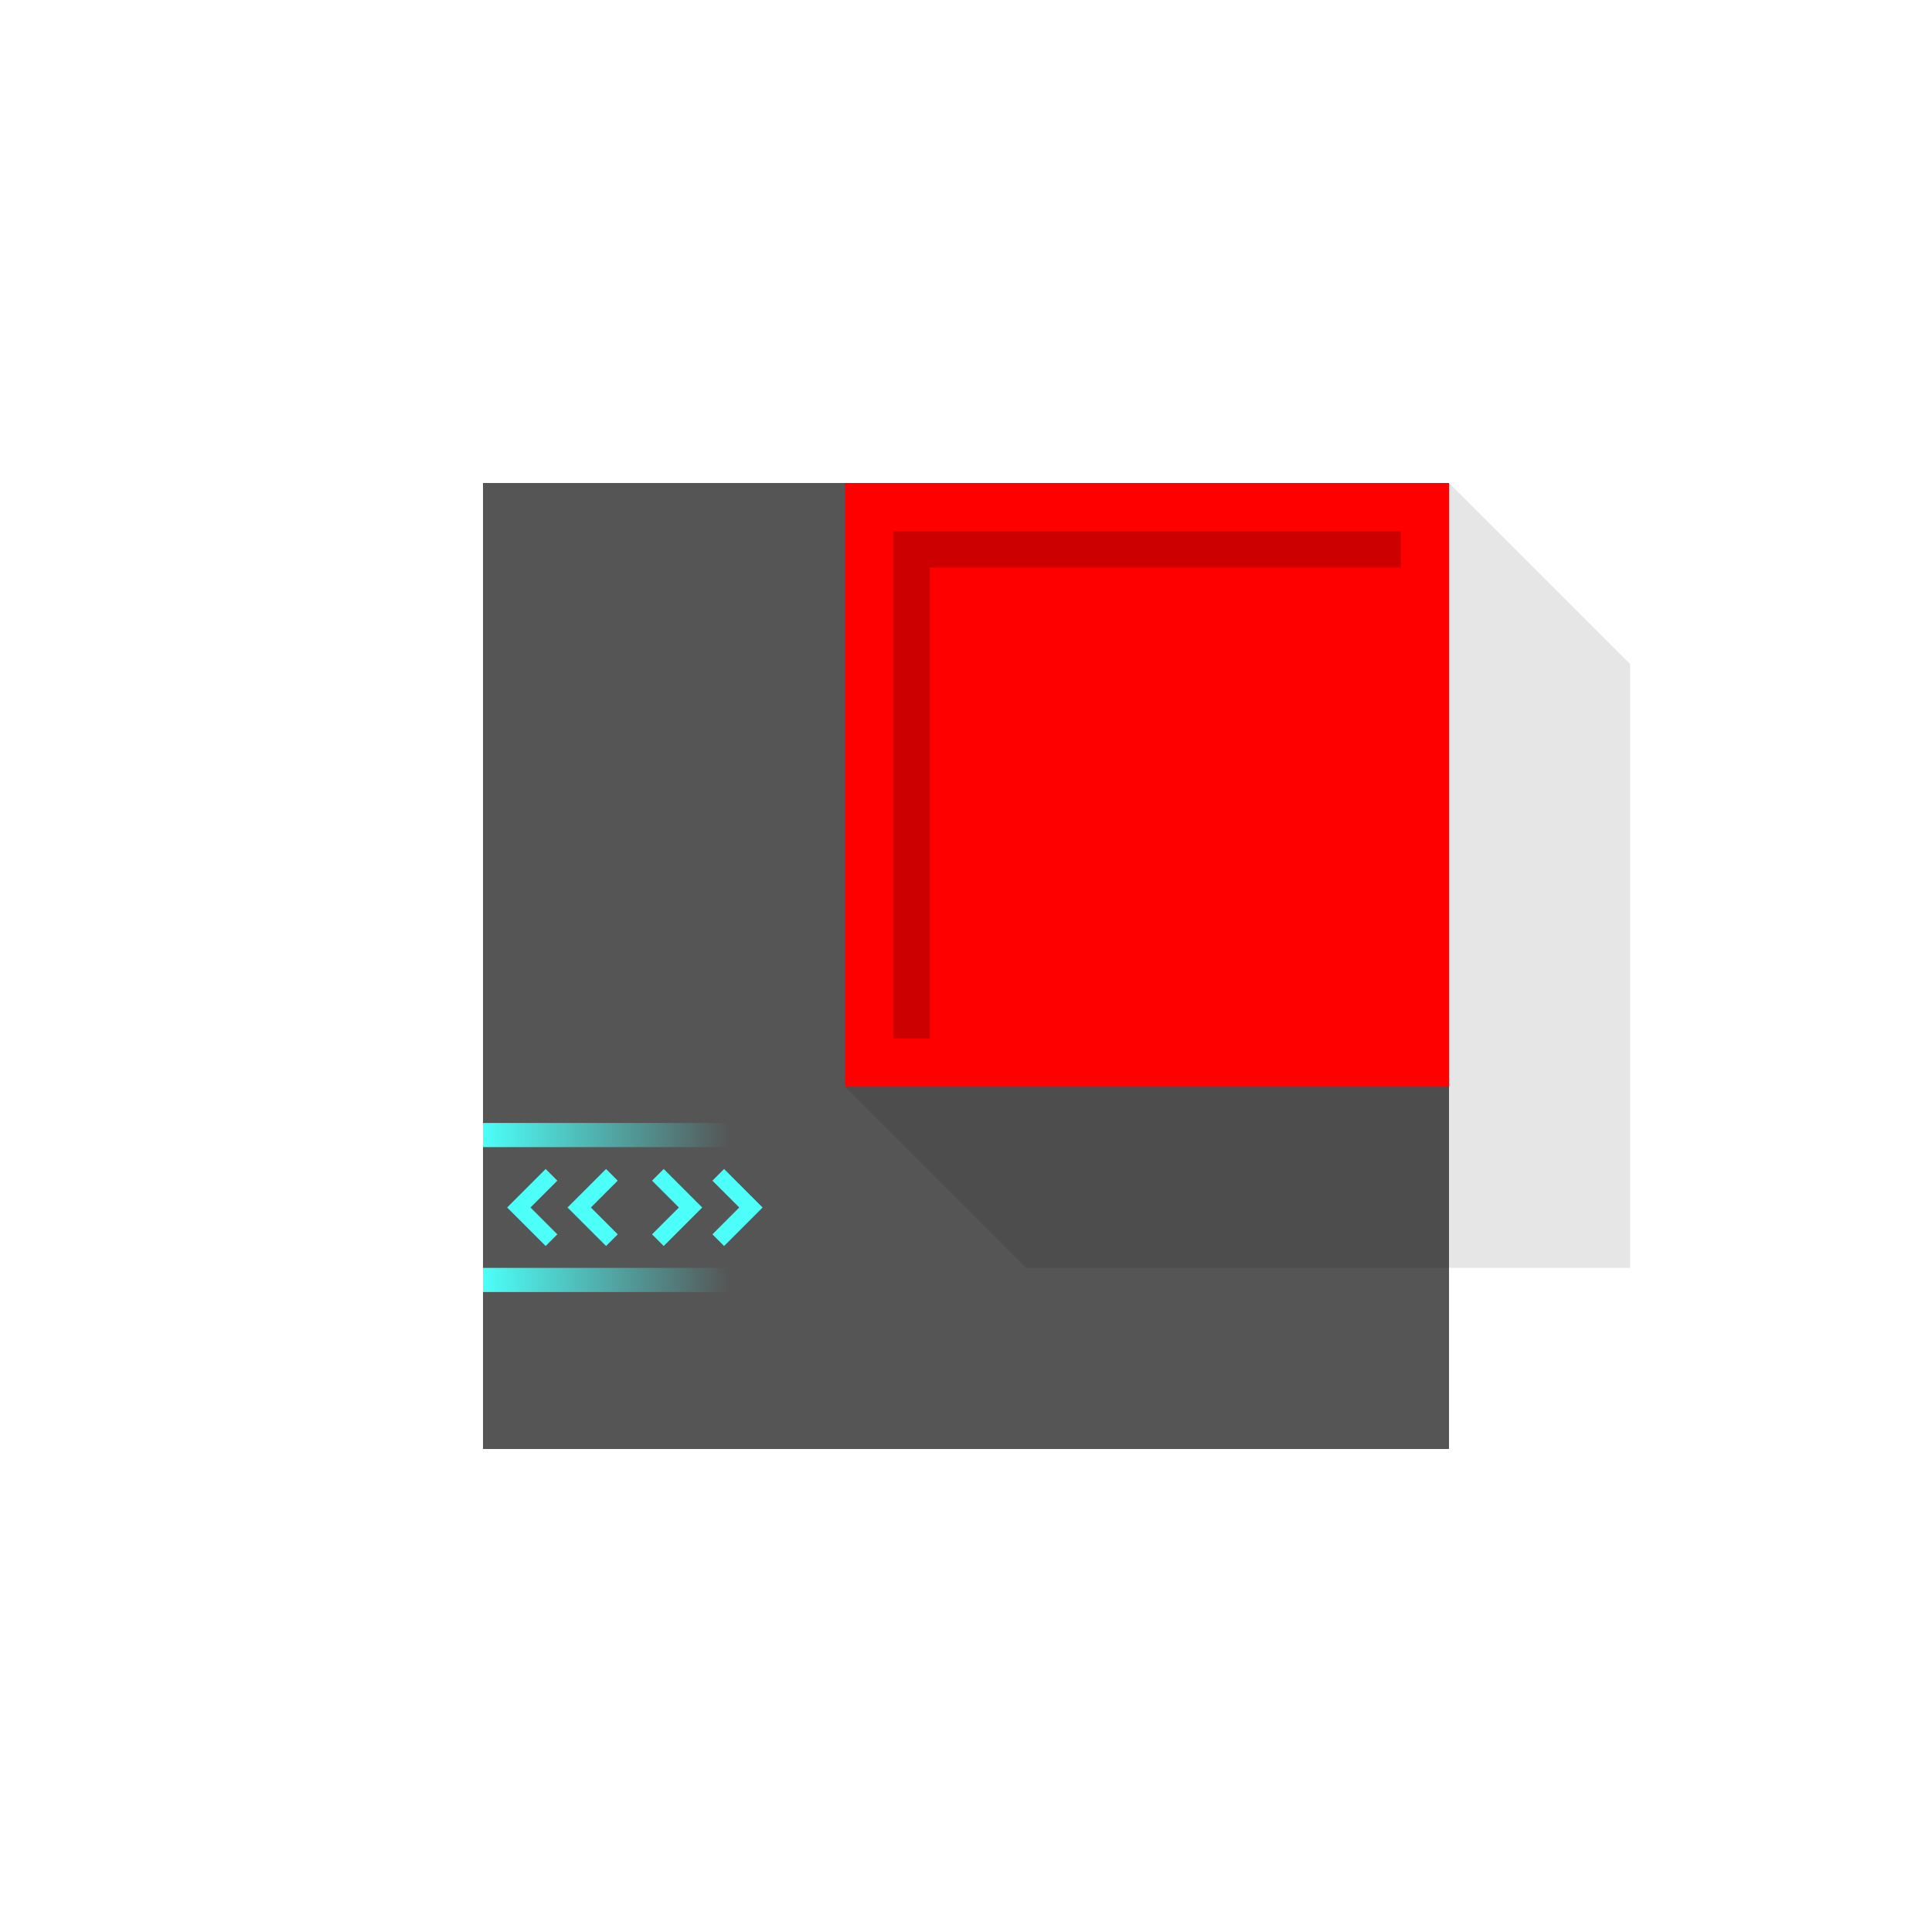
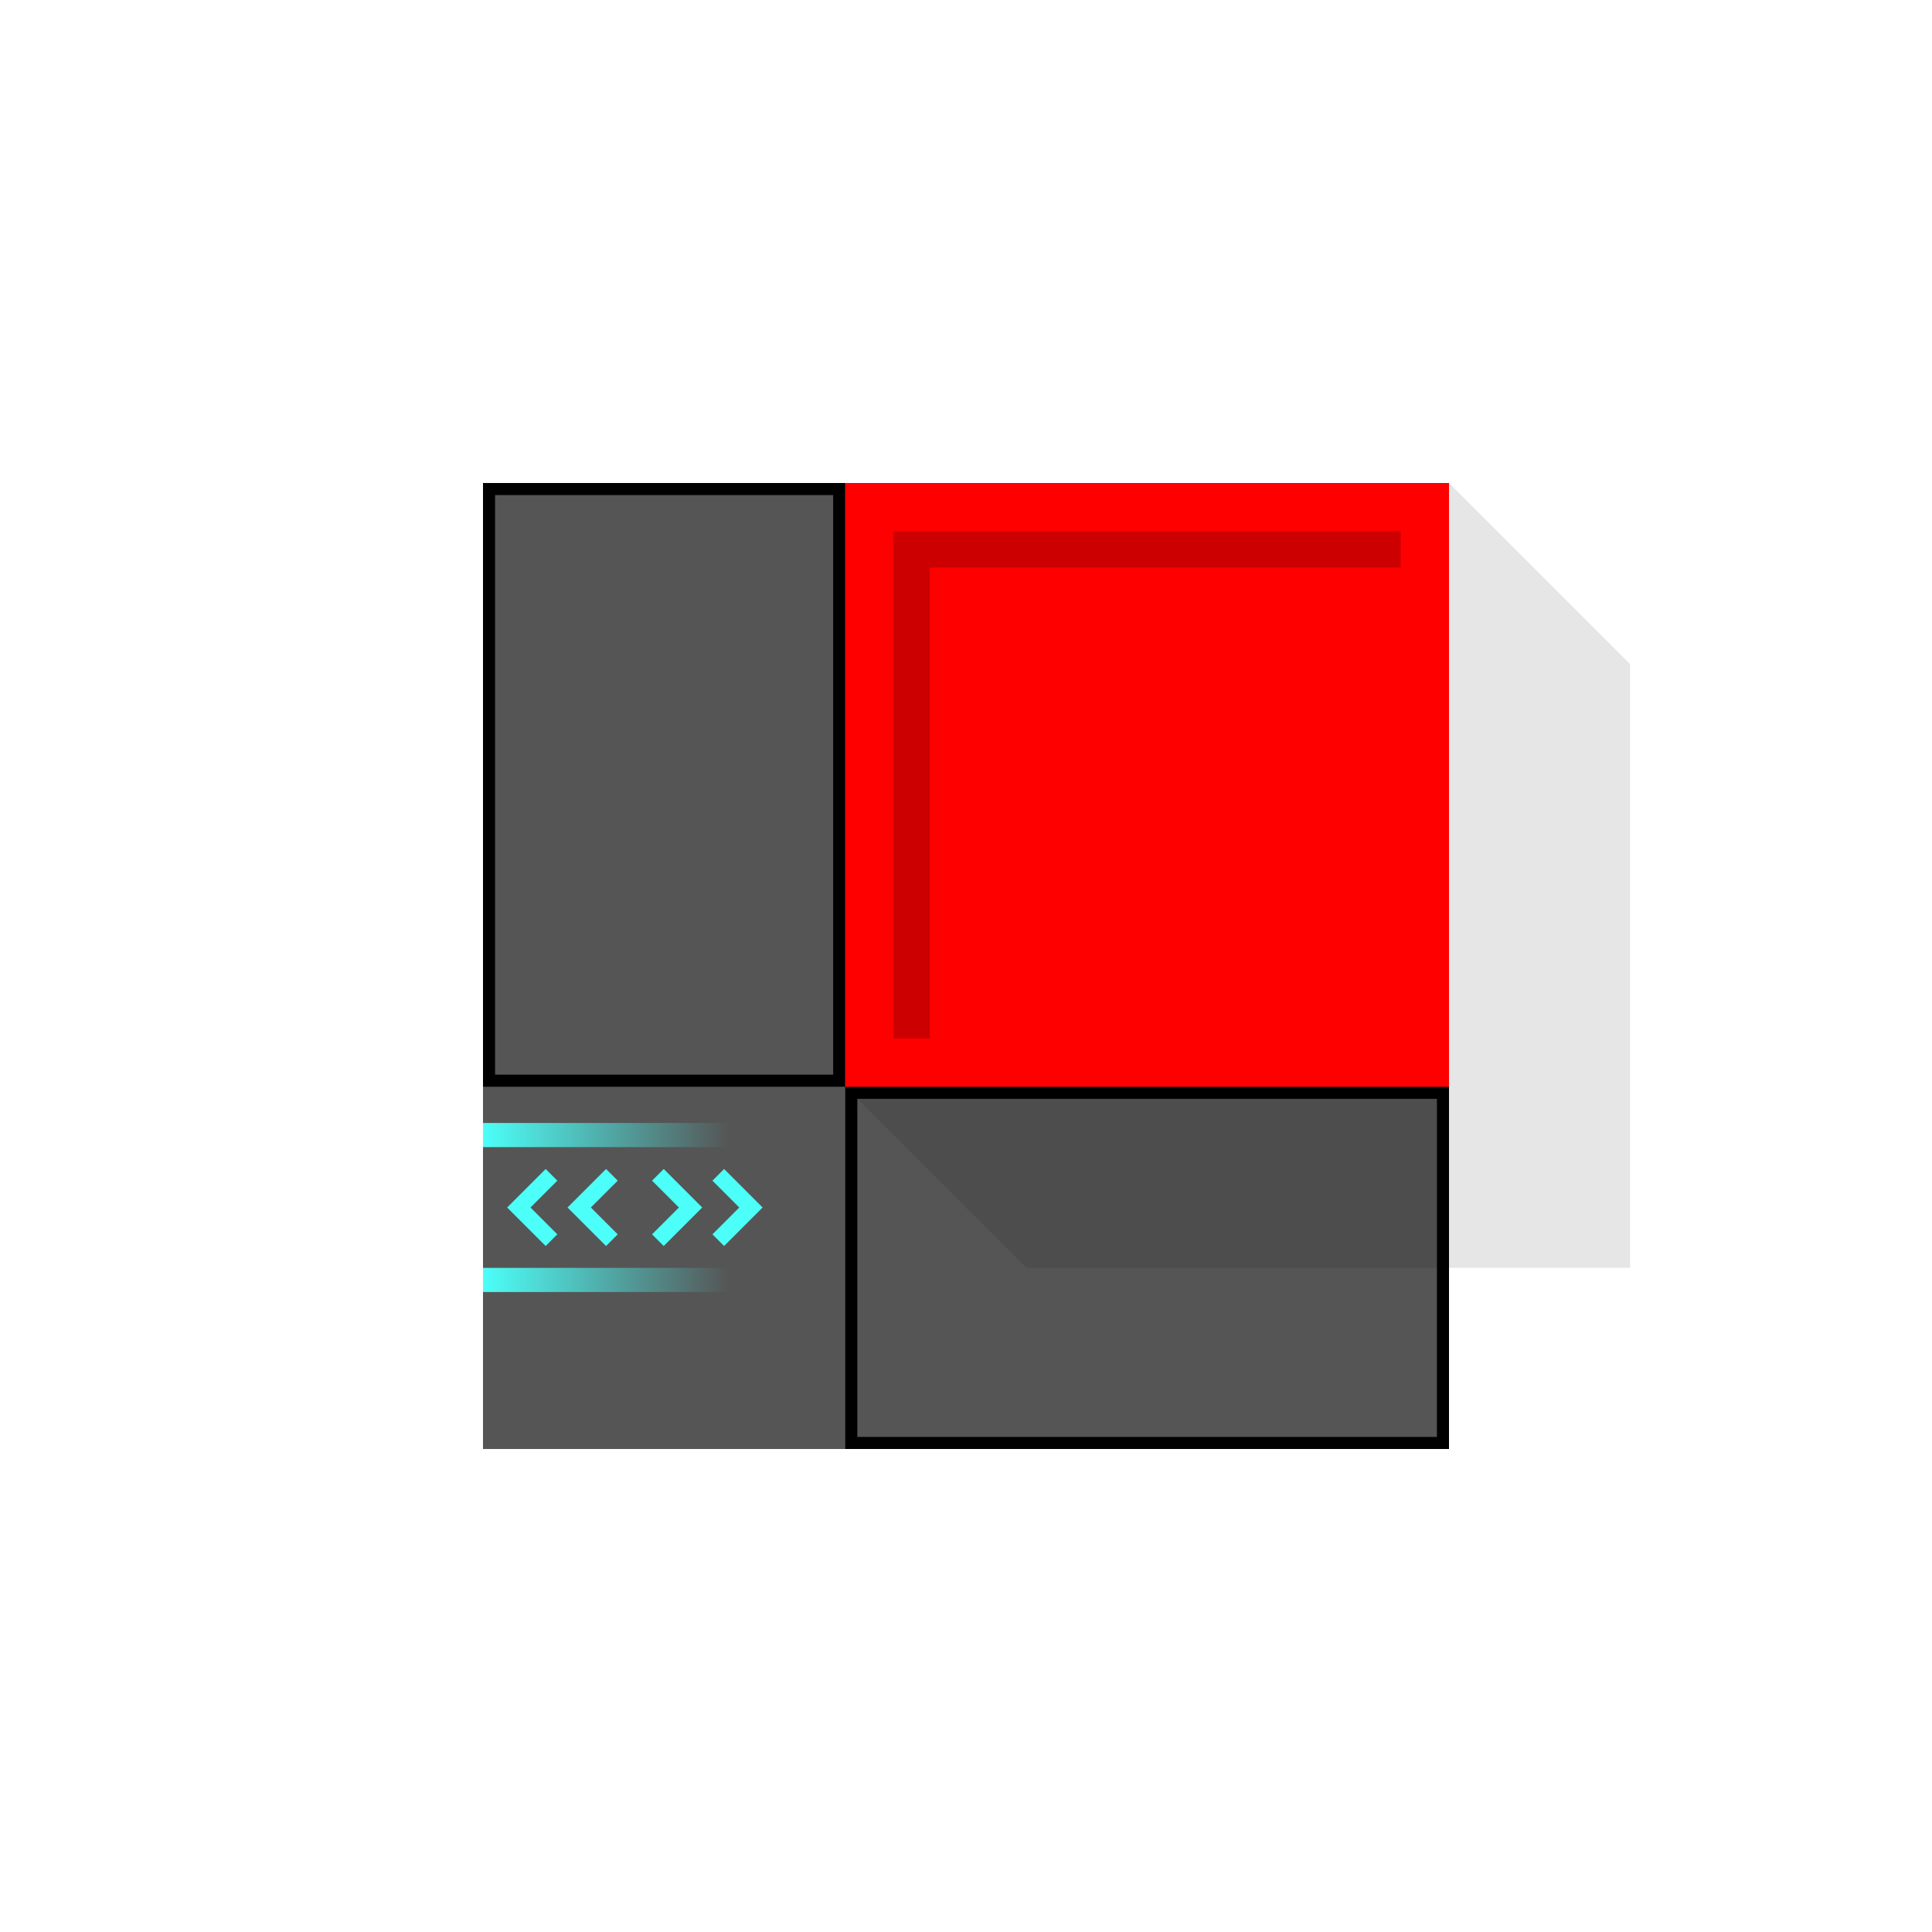
<svg xmlns="http://www.w3.org/2000/svg" width="160" height="160" viewBox="0 0 160 160" fill="none">
  <g id="Storage-Left">
    <g id="Ground">
      <rect id="Fill" x="40" y="40" width="80" height="80" fill="#555555" />
    </g>
    <g id="Entry">
      <rect id="Rectangle 9" x="40" y="93" width="36" height="2" fill="url(#paint0_linear_99_331)" />
      <rect id="Rectangle 10" x="40" y="105" width="36" height="2" fill="url(#paint1_linear_99_331)" />
      <path id="Subtract" d="M46.156 97.777L43.934 100L46.156 102.223L45.19 103.189L42 100L45.19 96.811L46.156 97.777Z" fill="#4CFFF9" />
      <path id="Subtract_2" d="M51.156 97.777L48.934 100L51.156 102.223L50.19 103.189L47 100L50.19 96.811L51.156 97.777Z" fill="#4CFFF9" />
      <path id="Subtract_3" d="M54 102.223L56.223 100L54 97.777L54.967 96.811L58.156 100L54.967 103.189L54 102.223Z" fill="#4CFFF9" />
      <path id="Subtract_4" d="M59 102.223L61.223 100L59 97.777L59.967 96.811L63.156 100L59.967 103.189L59 102.223Z" fill="#4CFFF9" />
    </g>
    <g id="Shadows">
      <path id="Shadow" d="M135 55V105H85L70 90V40H120L135 55Z" fill="black" fill-opacity="0.1" />
    </g>
    <rect id="PinPlacement" x="74.5" y="44.5" width="41" height="41" stroke="black" />
+     <rect id="CarsParking" x="70.5" y="90.5" width="49" height="29" stroke="black" />
+     <rect id="TruckParking" x="40.5" y="40.5" width="29" height="49" stroke="black" />
    <g id="Building">
      <rect id="RoofMain" x="70" y="40" width="50" height="50" fill="#FF0000" />
      <path id="RoofShadow" d="M116 47H77V86H74L74 44H116V47Z" fill="#CC0000" />
    </g>
  </g>
  <defs>
    <linearGradient id="paint0_linear_99_331" x1="40" y1="94" x2="76" y2="94" gradientUnits="userSpaceOnUse">
      <stop stop-color="#4CFFF9" />
      <stop offset="0.567" stop-color="#4CFFF9" stop-opacity="0" />
    </linearGradient>
    <linearGradient id="paint1_linear_99_331" x1="40" y1="106" x2="76" y2="106" gradientUnits="userSpaceOnUse">
      <stop stop-color="#4CFFF9" />
      <stop offset="0.567" stop-color="#4CFFF9" stop-opacity="0" />
    </linearGradient>
  </defs>
</svg>
